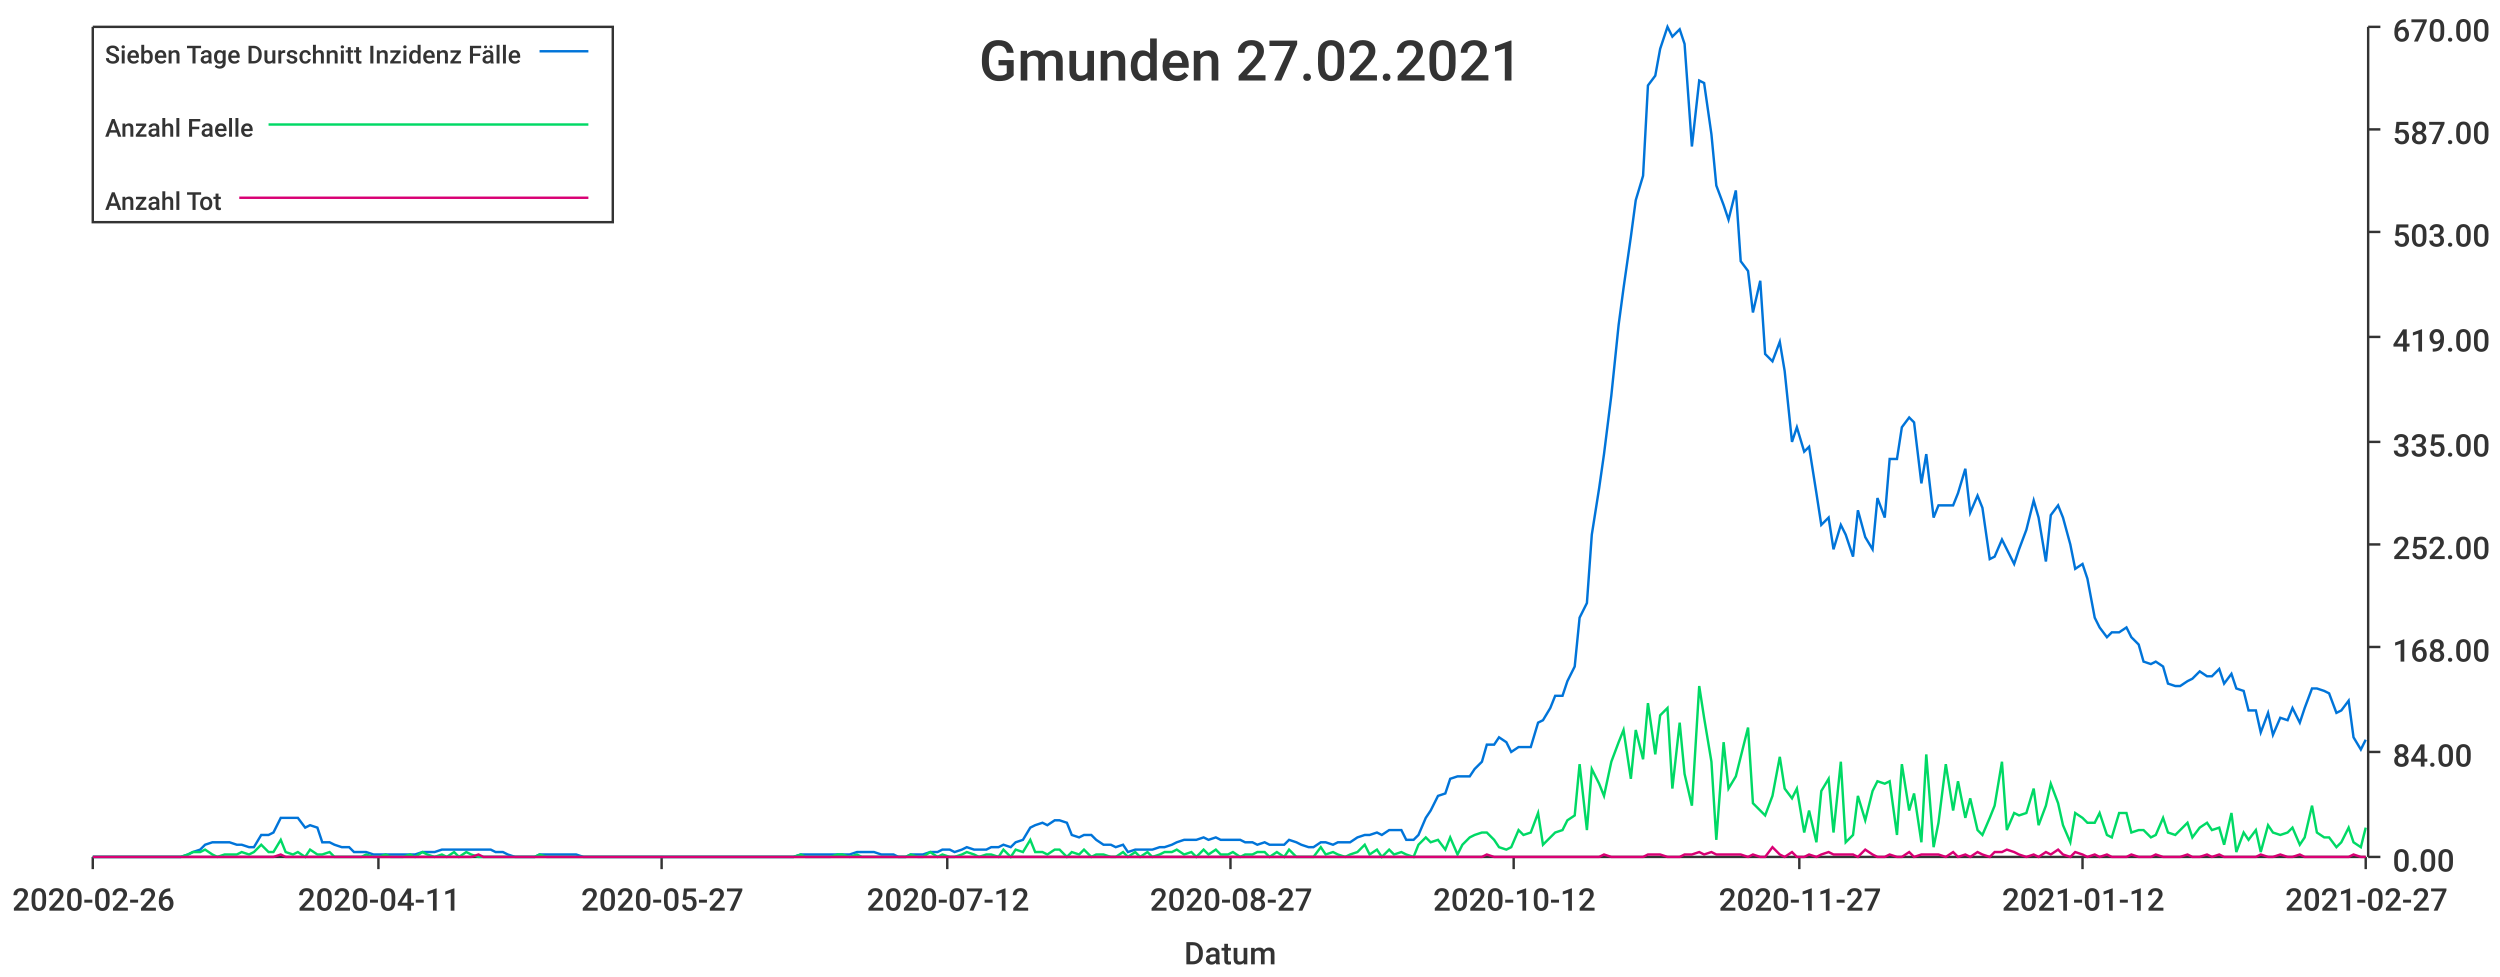
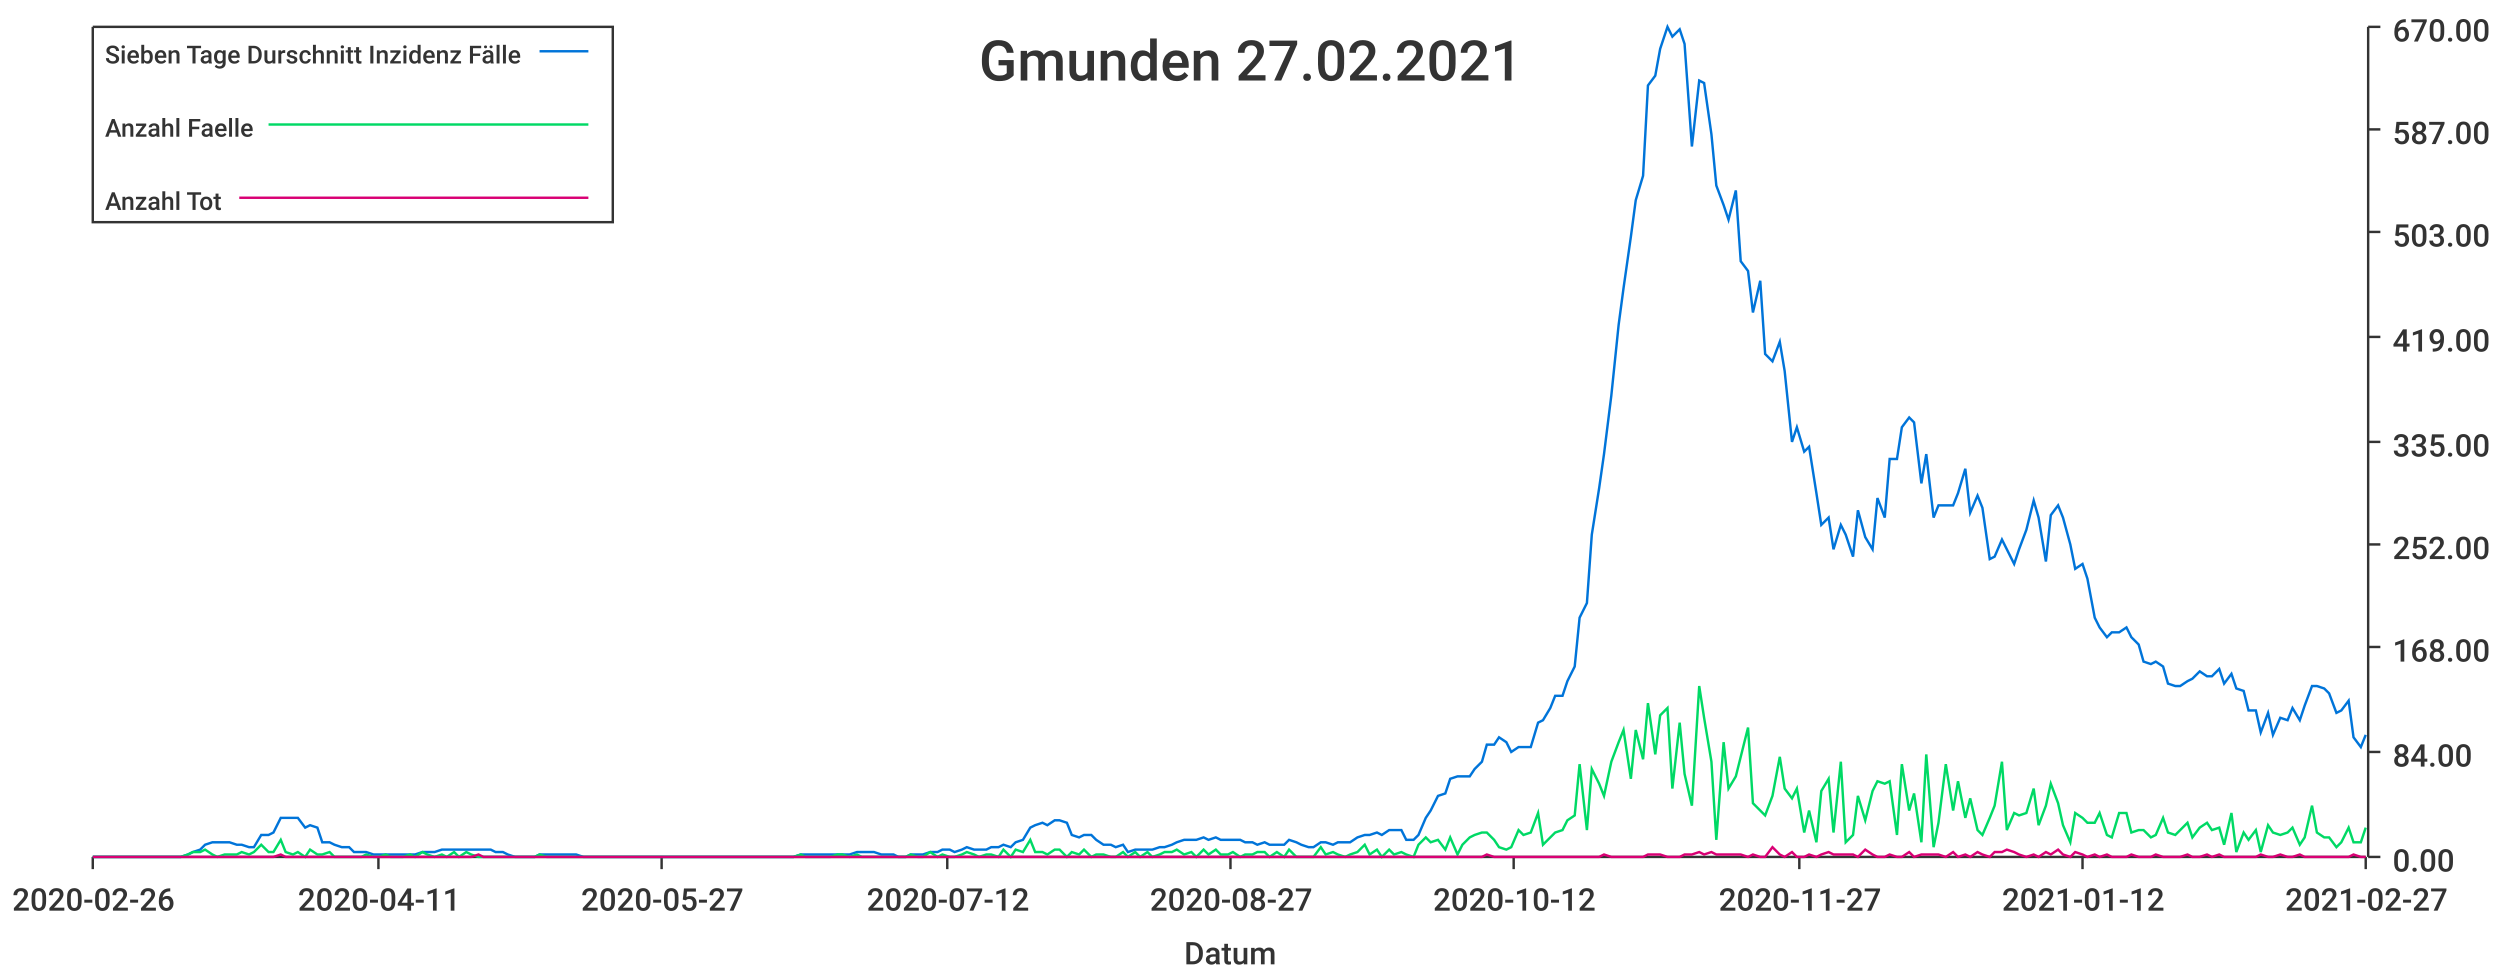
<svg xmlns="http://www.w3.org/2000/svg" width="1024" height="400">\n<path d="M 0 0 L 1024 0 L 1024 400 L 0 400 L 0 0" style="stroke-width:0;stroke:rgba(255,255,255,1.0);fill:rgba(255,255,255,1.0)" />
  <path d="M 38 11 L 969 11 L 969 351 L 38 351 L 38 11" style="stroke-width:0;stroke:rgba(255,255,255,1.0);fill:rgba(255,255,255,1.0)" />
  <path d="M 38 351 L 969 351" style="stroke-width:1;stroke:rgba(51,51,51,1.0);fill:none" />
  <path d="M 38 351 L 38 356" style="stroke-width:1;stroke:rgba(51,51,51,1.0);fill:none" />
  <text x="5" y="373" style="stroke-width:0;stroke:none;fill:rgba(51,51,51,1.0);font-size:12.8px;font-family:'Roboto Medium',sans-serif">2020-02-26</text>
  <path d="M 155 351 L 155 356" style="stroke-width:1;stroke:rgba(51,51,51,1.0);fill:none" />
  <text x="122" y="373" style="stroke-width:0;stroke:none;fill:rgba(51,51,51,1.0);font-size:12.8px;font-family:'Roboto Medium',sans-serif">2020-04-11</text>
  <path d="M 271 351 L 271 356" style="stroke-width:1;stroke:rgba(51,51,51,1.0);fill:none" />
  <text x="238" y="373" style="stroke-width:0;stroke:none;fill:rgba(51,51,51,1.0);font-size:12.8px;font-family:'Roboto Medium',sans-serif">2020-05-27</text>
  <path d="M 388 351 L 388 356" style="stroke-width:1;stroke:rgba(51,51,51,1.0);fill:none" />
  <text x="355" y="373" style="stroke-width:0;stroke:none;fill:rgba(51,51,51,1.0);font-size:12.8px;font-family:'Roboto Medium',sans-serif">2020-07-12</text>
  <path d="M 504 351 L 504 356" style="stroke-width:1;stroke:rgba(51,51,51,1.0);fill:none" />
  <text x="471" y="373" style="stroke-width:0;stroke:none;fill:rgba(51,51,51,1.0);font-size:12.8px;font-family:'Roboto Medium',sans-serif">2020-08-27</text>
  <path d="M 620 351 L 620 356" style="stroke-width:1;stroke:rgba(51,51,51,1.0);fill:none" />
  <text x="587" y="373" style="stroke-width:0;stroke:none;fill:rgba(51,51,51,1.0);font-size:12.8px;font-family:'Roboto Medium',sans-serif">2020-10-12</text>
  <path d="M 737 351 L 737 356" style="stroke-width:1;stroke:rgba(51,51,51,1.0);fill:none" />
  <text x="704" y="373" style="stroke-width:0;stroke:none;fill:rgba(51,51,51,1.0);font-size:12.8px;font-family:'Roboto Medium',sans-serif">2020-11-27</text>
  <path d="M 853 351 L 853 356" style="stroke-width:1;stroke:rgba(51,51,51,1.0);fill:none" />
  <text x="820" y="373" style="stroke-width:0;stroke:none;fill:rgba(51,51,51,1.0);font-size:12.8px;font-family:'Roboto Medium',sans-serif">2021-01-12</text>
  <path d="M 969 351 L 969 356" style="stroke-width:1;stroke:rgba(51,51,51,1.0);fill:none" />
  <text x="936" y="373" style="stroke-width:0;stroke:none;fill:rgba(51,51,51,1.0);font-size:12.8px;font-family:'Roboto Medium',sans-serif">2021-02-27</text>
  <text x="485" y="395" style="stroke-width:0;stroke:none;fill:rgba(51,51,51,1.0);font-size:12.8px;font-family:'Roboto Medium',sans-serif">Datum</text>
  <path d="M 970 351 L 970 11" style="stroke-width:1;stroke:rgba(51,51,51,1.0);fill:none" />
  <path d="M 970 351 L 975 351" style="stroke-width:1;stroke:rgba(51,51,51,1.0);fill:none" />
  <text x="980" y="357" style="stroke-width:0;stroke:none;fill:rgba(51,51,51,1.0);font-size:12.8px;font-family:'Roboto Medium',sans-serif">0.00</text>
  <path d="M 970 308 L 975 308" style="stroke-width:1;stroke:rgba(51,51,51,1.0);fill:none" />
  <text x="980" y="314" style="stroke-width:0;stroke:none;fill:rgba(51,51,51,1.0);font-size:12.8px;font-family:'Roboto Medium',sans-serif">84.00</text>
  <path d="M 970 265 L 975 265" style="stroke-width:1;stroke:rgba(51,51,51,1.0);fill:none" />
  <text x="980" y="271" style="stroke-width:0;stroke:none;fill:rgba(51,51,51,1.0);font-size:12.8px;font-family:'Roboto Medium',sans-serif">168.00</text>
  <path d="M 970 223 L 975 223" style="stroke-width:1;stroke:rgba(51,51,51,1.0);fill:none" />
  <text x="980" y="229" style="stroke-width:0;stroke:none;fill:rgba(51,51,51,1.0);font-size:12.8px;font-family:'Roboto Medium',sans-serif">252.00</text>
  <path d="M 970 181 L 975 181" style="stroke-width:1;stroke:rgba(51,51,51,1.0);fill:none" />
  <text x="980" y="187" style="stroke-width:0;stroke:none;fill:rgba(51,51,51,1.0);font-size:12.8px;font-family:'Roboto Medium',sans-serif">335.00</text>
  <path d="M 970 138 L 975 138" style="stroke-width:1;stroke:rgba(51,51,51,1.0);fill:none" />
  <text x="980" y="144" style="stroke-width:0;stroke:none;fill:rgba(51,51,51,1.0);font-size:12.8px;font-family:'Roboto Medium',sans-serif">419.00</text>
  <path d="M 970 95 L 975 95" style="stroke-width:1;stroke:rgba(51,51,51,1.0);fill:none" />
  <text x="980" y="101" style="stroke-width:0;stroke:none;fill:rgba(51,51,51,1.0);font-size:12.8px;font-family:'Roboto Medium',sans-serif">503.00</text>
  <path d="M 970 53 L 975 53" style="stroke-width:1;stroke:rgba(51,51,51,1.0);fill:none" />
  <text x="980" y="59" style="stroke-width:0;stroke:none;fill:rgba(51,51,51,1.0);font-size:12.8px;font-family:'Roboto Medium',sans-serif">587.00</text>
  <path d="M 970 11 L 975 11" style="stroke-width:1;stroke:rgba(51,51,51,1.0);fill:none" />
  <text x="980" y="17" style="stroke-width:0;stroke:none;fill:rgba(51,51,51,1.0);font-size:12.8px;font-family:'Roboto Medium',sans-serif">670.00</text>
-   <path d="M 38 351 L 41 351 L 44 351 L 46 351 L 49 351 L 51 351 L 54 351 L 56 351 L 59 351 L 61 351 L 64 351 L 66 351 L 69 351 L 71 351 L 74 351 L 77 350 L 79 349 L 82 348 L 84 346 L 87 345 L 89 345 L 92 345 L 94 345 L 97 346 L 99 346 L 102 347 L 104 347 L 107 342 L 110 342 L 112 341 L 115 335 L 117 335 L 120 335 L 122 335 L 125 339 L 127 338 L 130 339 L 132 345 L 135 345 L 137 346 L 140 347 L 143 347 L 145 349 L 148 349 L 150 349 L 153 350 L 155 350 L 158 350 L 160 350 L 163 350 L 165 350 L 168 350 L 170 350 L 173 349 L 175 349 L 178 349 L 181 348 L 183 348 L 186 348 L 188 348 L 191 348 L 193 348 L 196 348 L 198 348 L 201 348 L 203 349 L 206 349 L 208 350 L 211 351 L 214 351 L 216 351 L 219 351 L 221 350 L 224 350 L 226 350 L 229 350 L 231 350 L 234 350 L 236 350 L 239 351 L 241 351 L 244 351 L 247 351 L 249 351 L 252 351 L 254 351 L 257 351 L 259 351 L 262 351 L 264 351 L 267 351 L 269 351 L 272 351 L 274 351 L 277 351 L 279 351 L 282 351 L 285 351 L 287 351 L 290 351 L 292 351 L 295 351 L 297 351 L 300 351 L 302 351 L 305 351 L 307 351 L 310 351 L 312 351 L 315 351 L 318 351 L 320 351 L 323 351 L 325 351 L 328 350 L 330 350 L 333 350 L 335 350 L 338 350 L 340 350 L 343 350 L 345 350 L 348 350 L 351 349 L 353 349 L 356 349 L 358 349 L 361 350 L 363 350 L 366 350 L 368 351 L 371 351 L 373 350 L 376 350 L 378 350 L 381 349 L 384 349 L 386 348 L 389 348 L 391 349 L 394 348 L 396 347 L 399 348 L 401 348 L 404 348 L 406 347 L 409 347 L 411 346 L 414 347 L 416 345 L 419 344 L 422 339 L 424 338 L 427 337 L 429 338 L 432 336 L 434 336 L 437 337 L 439 342 L 442 343 L 444 342 L 447 342 L 449 344 L 452 346 L 455 346 L 457 347 L 460 346 L 462 349 L 465 348 L 467 348 L 470 348 L 472 348 L 475 347 L 477 347 L 480 346 L 482 345 L 485 344 L 488 344 L 490 344 L 493 343 L 495 344 L 498 343 L 500 344 L 503 344 L 505 344 L 508 344 L 510 345 L 513 345 L 515 346 L 518 345 L 520 346 L 523 346 L 526 346 L 528 344 L 531 345 L 533 346 L 536 347 L 538 347 L 541 345 L 543 345 L 546 346 L 548 345 L 551 345 L 553 345 L 556 343 L 559 342 L 561 342 L 564 341 L 566 342 L 569 340 L 571 340 L 574 340 L 576 344 L 579 344 L 581 342 L 584 335 L 586 332 L 589 326 L 592 325 L 594 319 L 597 318 L 599 318 L 602 318 L 604 315 L 607 312 L 609 305 L 612 305 L 614 302 L 617 304 L 619 308 L 622 306 L 624 306 L 627 306 L 630 296 L 632 295 L 635 290 L 637 285 L 640 285 L 642 279 L 645 273 L 647 253 L 650 247 L 652 219 L 655 200 L 657 186 L 660 162 L 663 133 L 665 118 L 668 97 L 670 82 L 673 72 L 675 35 L 678 31 L 680 20 L 683 11 L 685 15 L 688 12 L 690 18 L 693 60 L 696 33 L 698 34 L 701 55 L 703 76 L 706 84 L 708 90 L 711 78 L 713 107 L 716 111 L 718 128 L 721 115 L 723 145 L 726 148 L 729 140 L 731 152 L 734 181 L 736 175 L 739 185 L 741 183 L 744 202 L 746 215 L 749 212 L 751 225 L 754 215 L 756 219 L 759 228 L 761 209 L 764 220 L 767 225 L 769 204 L 772 212 L 774 188 L 777 188 L 779 175 L 782 171 L 784 173 L 787 198 L 789 186 L 792 212 L 794 207 L 797 207 L 800 207 L 802 202 L 805 192 L 807 210 L 810 203 L 812 208 L 815 229 L 817 228 L 820 221 L 822 225 L 825 231 L 827 225 L 830 217 L 833 205 L 835 212 L 838 230 L 840 211 L 843 207 L 845 212 L 848 223 L 850 233 L 853 231 L 855 237 L 858 253 L 860 257 L 863 261 L 865 259 L 868 259 L 871 257 L 873 261 L 876 264 L 878 271 L 881 272 L 883 271 L 886 273 L 888 280 L 891 281 L 893 281 L 896 279 L 898 278 L 901 275 L 904 277 L 906 277 L 909 274 L 911 280 L 914 276 L 916 282 L 919 283 L 921 291 L 924 291 L 926 300 L 929 292 L 931 301 L 934 294 L 937 295 L 939 290 L 942 296 L 944 290 L 947 282 L 949 282 L 952 283 L 954 284 L 957 292 L 959 291 L 962 287 L 964 302 L 967 307 L 969 303" style="stroke-width:1;stroke:rgba(0,116,217,1.0);fill:none" />
-   <path d="M 38 351 L 41 351 L 44 351 L 46 351 L 49 351 L 51 351 L 54 351 L 56 351 L 59 351 L 61 351 L 64 351 L 66 351 L 69 351 L 71 351 L 74 351 L 77 350 L 79 349 L 82 349 L 84 348 L 87 350 L 89 351 L 92 350 L 94 350 L 97 350 L 99 349 L 102 350 L 104 349 L 107 346 L 110 349 L 112 349 L 115 344 L 117 349 L 120 350 L 122 349 L 125 351 L 127 348 L 130 350 L 132 350 L 135 349 L 137 351 L 140 351 L 143 351 L 145 351 L 148 351 L 150 350 L 153 351 L 155 351 L 158 350 L 160 351 L 163 351 L 165 351 L 168 350 L 170 351 L 173 349 L 175 350 L 178 351 L 181 350 L 183 351 L 186 349 L 188 351 L 191 349 L 193 350 L 196 351 L 198 351 L 201 351 L 203 351 L 206 351 L 208 351 L 211 351 L 214 351 L 216 351 L 219 351 L 221 350 L 224 351 L 226 351 L 229 351 L 231 351 L 234 351 L 236 351 L 239 351 L 241 351 L 244 351 L 247 351 L 249 351 L 252 351 L 254 351 L 257 351 L 259 351 L 262 351 L 264 351 L 267 351 L 269 351 L 272 351 L 274 351 L 277 351 L 279 351 L 282 351 L 285 351 L 287 351 L 290 351 L 292 351 L 295 351 L 297 351 L 300 351 L 302 351 L 305 351 L 307 351 L 310 351 L 312 351 L 315 351 L 318 351 L 320 351 L 323 351 L 325 351 L 328 350 L 330 351 L 333 351 L 335 351 L 338 351 L 340 351 L 343 350 L 345 350 L 348 351 L 351 350 L 353 351 L 356 351 L 358 351 L 361 351 L 363 351 L 366 351 L 368 351 L 371 351 L 373 350 L 376 351 L 378 351 L 381 349 L 384 351 L 386 350 L 389 351 L 391 351 L 394 350 L 396 349 L 399 350 L 401 351 L 404 350 L 406 350 L 409 351 L 411 348 L 414 351 L 416 348 L 419 349 L 422 344 L 424 349 L 427 349 L 429 350 L 432 348 L 434 348 L 437 351 L 439 349 L 442 350 L 444 348 L 447 351 L 449 350 L 452 350 L 455 351 L 457 351 L 460 349 L 462 351 L 465 349 L 467 351 L 470 349 L 472 351 L 475 350 L 477 349 L 480 349 L 482 348 L 485 350 L 488 349 L 490 351 L 493 348 L 495 350 L 498 348 L 500 350 L 503 350 L 505 349 L 508 351 L 510 350 L 513 350 L 515 349 L 518 349 L 520 351 L 523 349 L 526 351 L 528 348 L 531 351 L 533 351 L 536 351 L 538 351 L 541 347 L 543 350 L 546 349 L 548 350 L 551 351 L 553 350 L 556 349 L 559 346 L 561 350 L 564 348 L 566 351 L 569 348 L 571 350 L 574 349 L 576 350 L 579 351 L 581 346 L 584 343 L 586 345 L 589 344 L 592 348 L 594 343 L 597 350 L 599 346 L 602 343 L 604 342 L 607 341 L 609 341 L 612 344 L 614 347 L 617 348 L 619 347 L 622 340 L 624 342 L 627 341 L 630 333 L 632 346 L 635 343 L 637 341 L 640 340 L 642 336 L 645 334 L 647 313 L 650 340 L 652 315 L 655 321 L 657 326 L 660 312 L 663 304 L 665 299 L 668 319 L 670 299 L 673 311 L 675 288 L 678 309 L 680 293 L 683 290 L 685 323 L 688 296 L 690 317 L 693 330 L 696 281 L 698 294 L 701 312 L 703 344 L 706 304 L 708 323 L 711 318 L 713 310 L 716 298 L 718 329 L 721 332 L 723 334 L 726 326 L 729 310 L 731 323 L 734 327 L 736 323 L 739 341 L 741 332 L 744 345 L 746 324 L 749 319 L 751 341 L 754 312 L 756 345 L 759 342 L 761 326 L 764 336 L 767 324 L 769 320 L 772 321 L 774 320 L 777 342 L 779 313 L 782 332 L 784 325 L 787 345 L 789 309 L 792 347 L 794 337 L 797 313 L 800 332 L 802 320 L 805 335 L 807 327 L 810 340 L 812 342 L 815 335 L 817 330 L 820 312 L 822 340 L 825 333 L 827 334 L 830 333 L 833 323 L 835 338 L 838 330 L 840 321 L 843 329 L 845 338 L 848 345 L 850 333 L 853 335 L 855 337 L 858 337 L 860 333 L 863 342 L 865 343 L 868 333 L 871 333 L 873 341 L 876 340 L 878 340 L 881 343 L 883 342 L 886 335 L 888 341 L 891 342 L 893 340 L 896 337 L 898 343 L 901 339 L 904 337 L 906 340 L 909 339 L 911 346 L 914 333 L 916 349 L 919 341 L 921 344 L 924 340 L 926 349 L 929 338 L 931 341 L 934 342 L 937 341 L 939 339 L 942 346 L 944 343 L 947 330 L 949 341 L 952 343 L 954 343 L 957 347 L 959 345 L 962 339 L 964 345 L 967 347 L 969 339" style="stroke-width:1;stroke:rgba(0,217,101,1.0);fill:none" />
+   <path d="M 38 351 L 41 351 L 44 351 L 46 351 L 49 351 L 51 351 L 54 351 L 56 351 L 59 351 L 61 351 L 64 351 L 66 351 L 69 351 L 71 351 L 74 351 L 77 350 L 79 349 L 82 348 L 84 346 L 87 345 L 89 345 L 92 345 L 94 345 L 97 346 L 99 346 L 102 347 L 104 347 L 107 342 L 110 342 L 112 341 L 115 335 L 117 335 L 120 335 L 122 335 L 125 339 L 127 338 L 130 339 L 132 345 L 135 345 L 137 346 L 140 347 L 143 347 L 145 349 L 148 349 L 150 349 L 153 350 L 155 350 L 158 350 L 160 350 L 163 350 L 165 350 L 168 350 L 170 350 L 173 349 L 175 349 L 178 349 L 181 348 L 183 348 L 186 348 L 188 348 L 191 348 L 193 348 L 196 348 L 198 348 L 201 348 L 203 349 L 206 349 L 208 350 L 211 351 L 214 351 L 216 351 L 219 351 L 221 350 L 224 350 L 226 350 L 229 350 L 231 350 L 234 350 L 236 350 L 239 351 L 241 351 L 244 351 L 247 351 L 249 351 L 252 351 L 254 351 L 257 351 L 259 351 L 262 351 L 264 351 L 267 351 L 269 351 L 272 351 L 274 351 L 277 351 L 279 351 L 282 351 L 285 351 L 287 351 L 290 351 L 292 351 L 295 351 L 297 351 L 300 351 L 302 351 L 305 351 L 307 351 L 310 351 L 312 351 L 315 351 L 318 351 L 320 351 L 323 351 L 325 351 L 328 350 L 330 350 L 333 350 L 335 350 L 338 350 L 340 350 L 343 350 L 345 350 L 348 350 L 351 349 L 353 349 L 356 349 L 358 349 L 361 350 L 363 350 L 366 350 L 368 351 L 371 351 L 373 350 L 376 350 L 378 350 L 381 349 L 384 349 L 386 348 L 389 348 L 391 349 L 394 348 L 396 347 L 399 348 L 401 348 L 404 348 L 406 347 L 409 347 L 411 346 L 414 347 L 416 345 L 419 344 L 422 339 L 424 338 L 427 337 L 429 338 L 432 336 L 434 336 L 437 337 L 439 342 L 442 343 L 444 342 L 447 342 L 449 344 L 452 346 L 455 346 L 457 347 L 460 346 L 462 349 L 465 348 L 467 348 L 470 348 L 472 348 L 475 347 L 477 347 L 480 346 L 482 345 L 485 344 L 488 344 L 490 344 L 493 343 L 495 344 L 498 343 L 500 344 L 503 344 L 505 344 L 508 344 L 510 345 L 513 345 L 515 346 L 518 345 L 520 346 L 523 346 L 526 346 L 528 344 L 531 345 L 533 346 L 536 347 L 538 347 L 541 345 L 543 345 L 546 346 L 548 345 L 551 345 L 553 345 L 556 343 L 559 342 L 561 342 L 564 341 L 566 342 L 569 340 L 571 340 L 574 340 L 576 344 L 579 344 L 581 342 L 584 335 L 586 332 L 589 326 L 592 325 L 594 319 L 597 318 L 599 318 L 602 318 L 604 315 L 607 312 L 609 305 L 612 305 L 614 302 L 617 304 L 619 308 L 622 306 L 624 306 L 627 306 L 630 296 L 632 295 L 635 290 L 637 285 L 640 285 L 642 279 L 645 273 L 647 253 L 650 247 L 652 219 L 655 200 L 657 186 L 660 162 L 663 133 L 665 118 L 668 97 L 670 82 L 673 72 L 675 35 L 678 31 L 680 20 L 683 11 L 685 15 L 688 12 L 690 18 L 693 60 L 696 33 L 698 34 L 701 55 L 703 76 L 706 84 L 708 90 L 711 78 L 713 107 L 716 111 L 718 128 L 721 115 L 723 145 L 726 148 L 729 140 L 731 152 L 734 181 L 736 175 L 739 185 L 741 183 L 744 202 L 746 215 L 749 212 L 751 225 L 754 215 L 756 219 L 759 228 L 761 209 L 764 220 L 767 225 L 769 204 L 772 212 L 774 188 L 777 188 L 779 175 L 782 171 L 784 173 L 787 198 L 789 186 L 792 212 L 794 207 L 797 207 L 800 207 L 802 202 L 805 192 L 807 210 L 810 203 L 812 208 L 815 229 L 817 228 L 820 221 L 822 225 L 825 231 L 827 225 L 830 217 L 833 205 L 835 212 L 838 230 L 840 211 L 843 207 L 845 212 L 848 223 L 850 233 L 853 231 L 855 237 L 858 253 L 860 257 L 863 261 L 865 259 L 868 259 L 871 257 L 873 261 L 876 264 L 878 271 L 881 272 L 883 271 L 886 273 L 888 280 L 891 281 L 893 281 L 896 279 L 898 278 L 901 275 L 904 277 L 906 277 L 909 274 L 911 280 L 914 276 L 916 282 L 919 283 L 921 291 L 924 291 L 926 300 L 929 292 L 931 301 L 934 294 L 937 295 L 939 290 L 942 295 L 944 289 L 947 281 L 949 281 L 952 282 L 954 284 L 957 292 L 959 291 L 962 287 L 964 302 L 967 306 L 969 301" style="stroke-width:1;stroke:rgba(0,116,217,1.0);fill:none" />
+   <path d="M 38 351 L 41 351 L 44 351 L 46 351 L 49 351 L 51 351 L 54 351 L 56 351 L 59 351 L 61 351 L 64 351 L 66 351 L 69 351 L 71 351 L 74 351 L 77 350 L 79 349 L 82 349 L 84 348 L 87 350 L 89 351 L 92 350 L 94 350 L 97 350 L 99 349 L 102 350 L 104 349 L 107 346 L 110 349 L 112 349 L 115 344 L 117 349 L 120 350 L 122 349 L 125 351 L 127 348 L 130 350 L 132 350 L 135 349 L 137 351 L 140 351 L 143 351 L 145 351 L 148 351 L 150 350 L 153 351 L 155 351 L 158 350 L 160 351 L 163 351 L 165 351 L 168 350 L 170 351 L 173 349 L 175 350 L 178 351 L 181 350 L 183 351 L 186 349 L 188 351 L 191 349 L 193 350 L 196 351 L 198 351 L 201 351 L 203 351 L 206 351 L 208 351 L 211 351 L 214 351 L 216 351 L 219 351 L 221 350 L 224 351 L 226 351 L 229 351 L 231 351 L 234 351 L 236 351 L 239 351 L 241 351 L 244 351 L 247 351 L 249 351 L 252 351 L 254 351 L 257 351 L 259 351 L 262 351 L 264 351 L 267 351 L 269 351 L 272 351 L 274 351 L 277 351 L 279 351 L 282 351 L 285 351 L 287 351 L 290 351 L 292 351 L 295 351 L 297 351 L 300 351 L 302 351 L 305 351 L 307 351 L 310 351 L 312 351 L 315 351 L 318 351 L 320 351 L 323 351 L 325 351 L 328 350 L 330 351 L 333 351 L 335 351 L 338 351 L 340 351 L 343 350 L 345 350 L 348 351 L 351 350 L 353 351 L 356 351 L 358 351 L 361 351 L 363 351 L 366 351 L 368 351 L 371 351 L 373 350 L 376 351 L 378 351 L 381 349 L 384 351 L 386 350 L 389 351 L 391 351 L 394 350 L 396 349 L 399 350 L 401 351 L 404 350 L 406 350 L 409 351 L 411 348 L 414 351 L 416 348 L 419 349 L 422 344 L 424 349 L 427 349 L 429 350 L 432 348 L 434 348 L 437 351 L 439 349 L 442 350 L 444 348 L 447 351 L 449 350 L 452 350 L 455 351 L 457 351 L 460 349 L 462 351 L 465 349 L 467 351 L 470 349 L 472 351 L 475 350 L 477 349 L 480 349 L 482 348 L 485 350 L 488 349 L 490 351 L 493 348 L 495 350 L 498 348 L 500 350 L 503 350 L 505 349 L 508 351 L 510 350 L 513 350 L 515 349 L 518 349 L 520 351 L 523 349 L 526 351 L 528 348 L 531 351 L 533 351 L 536 351 L 538 351 L 541 347 L 543 350 L 546 349 L 548 350 L 551 351 L 553 350 L 556 349 L 559 346 L 561 350 L 564 348 L 566 351 L 569 348 L 571 350 L 574 349 L 576 350 L 579 351 L 581 346 L 584 343 L 586 345 L 589 344 L 592 348 L 594 343 L 597 350 L 599 346 L 602 343 L 604 342 L 607 341 L 609 341 L 612 344 L 614 347 L 617 348 L 619 347 L 622 340 L 624 342 L 627 341 L 630 333 L 632 346 L 635 343 L 637 341 L 640 340 L 642 336 L 645 334 L 647 313 L 650 340 L 652 315 L 655 321 L 657 326 L 660 312 L 663 304 L 665 299 L 668 319 L 670 299 L 673 311 L 675 288 L 678 309 L 680 293 L 683 290 L 685 323 L 688 296 L 690 317 L 693 330 L 696 281 L 698 294 L 701 312 L 703 344 L 706 304 L 708 323 L 711 318 L 713 310 L 716 298 L 718 329 L 721 332 L 723 334 L 726 326 L 729 310 L 731 323 L 734 327 L 736 323 L 739 341 L 741 332 L 744 345 L 746 324 L 749 319 L 751 341 L 754 312 L 756 345 L 759 342 L 761 326 L 764 336 L 767 324 L 769 320 L 772 321 L 774 320 L 777 342 L 779 313 L 782 332 L 784 325 L 787 345 L 789 309 L 792 347 L 794 337 L 797 313 L 800 332 L 802 320 L 805 335 L 807 327 L 810 340 L 812 342 L 815 335 L 817 330 L 820 312 L 822 340 L 825 333 L 827 334 L 830 333 L 833 323 L 835 338 L 838 330 L 840 321 L 843 329 L 845 338 L 848 345 L 850 333 L 853 335 L 855 337 L 858 337 L 860 333 L 863 342 L 865 343 L 868 333 L 871 333 L 873 341 L 876 340 L 878 340 L 881 343 L 883 342 L 886 335 L 888 341 L 891 342 L 893 340 L 896 337 L 898 343 L 901 339 L 904 337 L 906 340 L 909 339 L 911 346 L 914 333 L 916 349 L 919 341 L 921 344 L 924 340 L 926 349 L 929 338 L 931 341 L 934 342 L 937 341 L 939 339 L 942 346 L 944 343 L 947 330 L 949 341 L 952 343 L 954 343 L 957 347 L 959 345 L 962 339 L 964 345 L 967 345 L 969 339" style="stroke-width:1;stroke:rgba(0,217,101,1.0);fill:none" />
  <path d="M 38 351 L 41 351 L 44 351 L 46 351 L 49 351 L 51 351 L 54 351 L 56 351 L 59 351 L 61 351 L 64 351 L 66 351 L 69 351 L 71 351 L 74 351 L 77 351 L 79 351 L 82 351 L 84 351 L 87 351 L 89 351 L 92 351 L 94 351 L 97 351 L 99 351 L 102 351 L 104 351 L 107 351 L 110 351 L 112 351 L 115 350 L 117 351 L 120 351 L 122 351 L 125 351 L 127 351 L 130 351 L 132 351 L 135 351 L 137 351 L 140 351 L 143 351 L 145 351 L 148 351 L 150 351 L 153 351 L 155 351 L 158 351 L 160 351 L 163 351 L 165 351 L 168 351 L 170 351 L 173 351 L 175 351 L 178 351 L 181 351 L 183 351 L 186 351 L 188 351 L 191 351 L 193 351 L 196 350 L 198 351 L 201 351 L 203 351 L 206 351 L 208 351 L 211 351 L 214 351 L 216 351 L 219 351 L 221 351 L 224 351 L 226 351 L 229 351 L 231 351 L 234 351 L 236 351 L 239 351 L 241 351 L 244 351 L 247 351 L 249 351 L 252 351 L 254 351 L 257 351 L 259 351 L 262 351 L 264 351 L 267 351 L 269 351 L 272 351 L 274 351 L 277 351 L 279 351 L 282 351 L 285 351 L 287 351 L 290 351 L 292 351 L 295 351 L 297 351 L 300 351 L 302 351 L 305 351 L 307 351 L 310 351 L 312 351 L 315 351 L 318 351 L 320 351 L 323 351 L 325 351 L 328 351 L 330 351 L 333 351 L 335 351 L 338 351 L 340 351 L 343 351 L 345 351 L 348 351 L 351 351 L 353 351 L 356 351 L 358 351 L 361 351 L 363 351 L 366 351 L 368 351 L 371 351 L 373 351 L 376 351 L 378 351 L 381 351 L 384 351 L 386 351 L 389 351 L 391 351 L 394 351 L 396 351 L 399 351 L 401 351 L 404 351 L 406 351 L 409 351 L 411 351 L 414 351 L 416 351 L 419 351 L 422 351 L 424 351 L 427 351 L 429 351 L 432 351 L 434 351 L 437 351 L 439 351 L 442 351 L 444 351 L 447 351 L 449 351 L 452 351 L 455 351 L 457 351 L 460 351 L 462 351 L 465 351 L 467 351 L 470 351 L 472 351 L 475 351 L 477 351 L 480 351 L 482 351 L 485 351 L 488 351 L 490 351 L 493 351 L 495 351 L 498 351 L 500 351 L 503 351 L 505 351 L 508 351 L 510 351 L 513 351 L 515 351 L 518 351 L 520 351 L 523 351 L 526 351 L 528 351 L 531 351 L 533 351 L 536 351 L 538 351 L 541 351 L 543 351 L 546 351 L 548 351 L 551 351 L 553 351 L 556 351 L 559 351 L 561 351 L 564 351 L 566 351 L 569 351 L 571 351 L 574 351 L 576 351 L 579 351 L 581 351 L 584 351 L 586 351 L 589 351 L 592 351 L 594 351 L 597 351 L 599 351 L 602 351 L 604 351 L 607 351 L 609 350 L 612 351 L 614 351 L 617 351 L 619 351 L 622 351 L 624 351 L 627 351 L 630 351 L 632 351 L 635 351 L 637 351 L 640 351 L 642 351 L 645 351 L 647 351 L 650 351 L 652 351 L 655 351 L 657 350 L 660 351 L 663 351 L 665 351 L 668 351 L 670 351 L 673 351 L 675 350 L 678 350 L 680 350 L 683 351 L 685 351 L 688 351 L 690 350 L 693 350 L 696 349 L 698 350 L 701 349 L 703 350 L 706 350 L 708 350 L 711 350 L 713 350 L 716 351 L 718 350 L 721 351 L 723 351 L 726 347 L 729 350 L 731 351 L 734 349 L 736 351 L 739 351 L 741 350 L 744 351 L 746 350 L 749 349 L 751 350 L 754 350 L 756 350 L 759 350 L 761 351 L 764 348 L 767 350 L 769 351 L 772 351 L 774 350 L 777 351 L 779 351 L 782 349 L 784 351 L 787 350 L 789 350 L 792 350 L 794 350 L 797 351 L 800 349 L 802 351 L 805 350 L 807 351 L 810 349 L 812 350 L 815 351 L 817 349 L 820 349 L 822 348 L 825 349 L 827 350 L 830 351 L 833 350 L 835 351 L 838 349 L 840 350 L 843 348 L 845 350 L 848 351 L 850 349 L 853 350 L 855 351 L 858 350 L 860 351 L 863 350 L 865 351 L 868 351 L 871 351 L 873 350 L 876 351 L 878 351 L 881 351 L 883 350 L 886 351 L 888 351 L 891 351 L 893 351 L 896 350 L 898 351 L 901 351 L 904 350 L 906 351 L 909 350 L 911 351 L 914 351 L 916 351 L 919 351 L 921 351 L 924 351 L 926 350 L 929 351 L 931 351 L 934 350 L 937 351 L 939 351 L 942 350 L 944 351 L 947 351 L 949 351 L 952 351 L 954 351 L 957 351 L 959 351 L 962 351 L 964 350 L 967 351 L 969 351" style="stroke-width:1;stroke:rgba(217,0,116,1.0);fill:none" />
  <text x="401" y="33" style="stroke-width:0;stroke:none;fill:rgba(51,51,51,1.0);font-size:23.0px;font-family:'Roboto Medium',sans-serif">Gmunden 27.02.2021</text>
  <path d="M 38 11 L 251 11 L 251 91 L 38 91 L 38 11" style="stroke-width:1;stroke:rgba(51,51,51,1.0);fill:rgba(255,255,255,1.0)" />
  <text x="43" y="26" style="stroke-width:0;stroke:none;fill:rgba(51,51,51,1.0);font-size:10.2px;font-family:'Roboto Medium',sans-serif">Sieben Tage Durschnitt Inzidenz Fälle</text>
  <path d="M 221 21 L 241 21" style="stroke-width:1;stroke:rgba(0,116,217,1.0);fill:none" />
  <text x="43" y="56" style="stroke-width:0;stroke:none;fill:rgba(51,51,51,1.0);font-size:10.2px;font-family:'Roboto Medium',sans-serif">Anzahl Faelle</text>
  <path d="M 110 51 L 241 51" style="stroke-width:1;stroke:rgba(0,217,101,1.0);fill:none" />
  <text x="43" y="86" style="stroke-width:0;stroke:none;fill:rgba(51,51,51,1.0);font-size:10.2px;font-family:'Roboto Medium',sans-serif">Anzahl Tot</text>
  <path d="M 98 81 L 241 81" style="stroke-width:1;stroke:rgba(217,0,116,1.0);fill:none" />
</svg>
